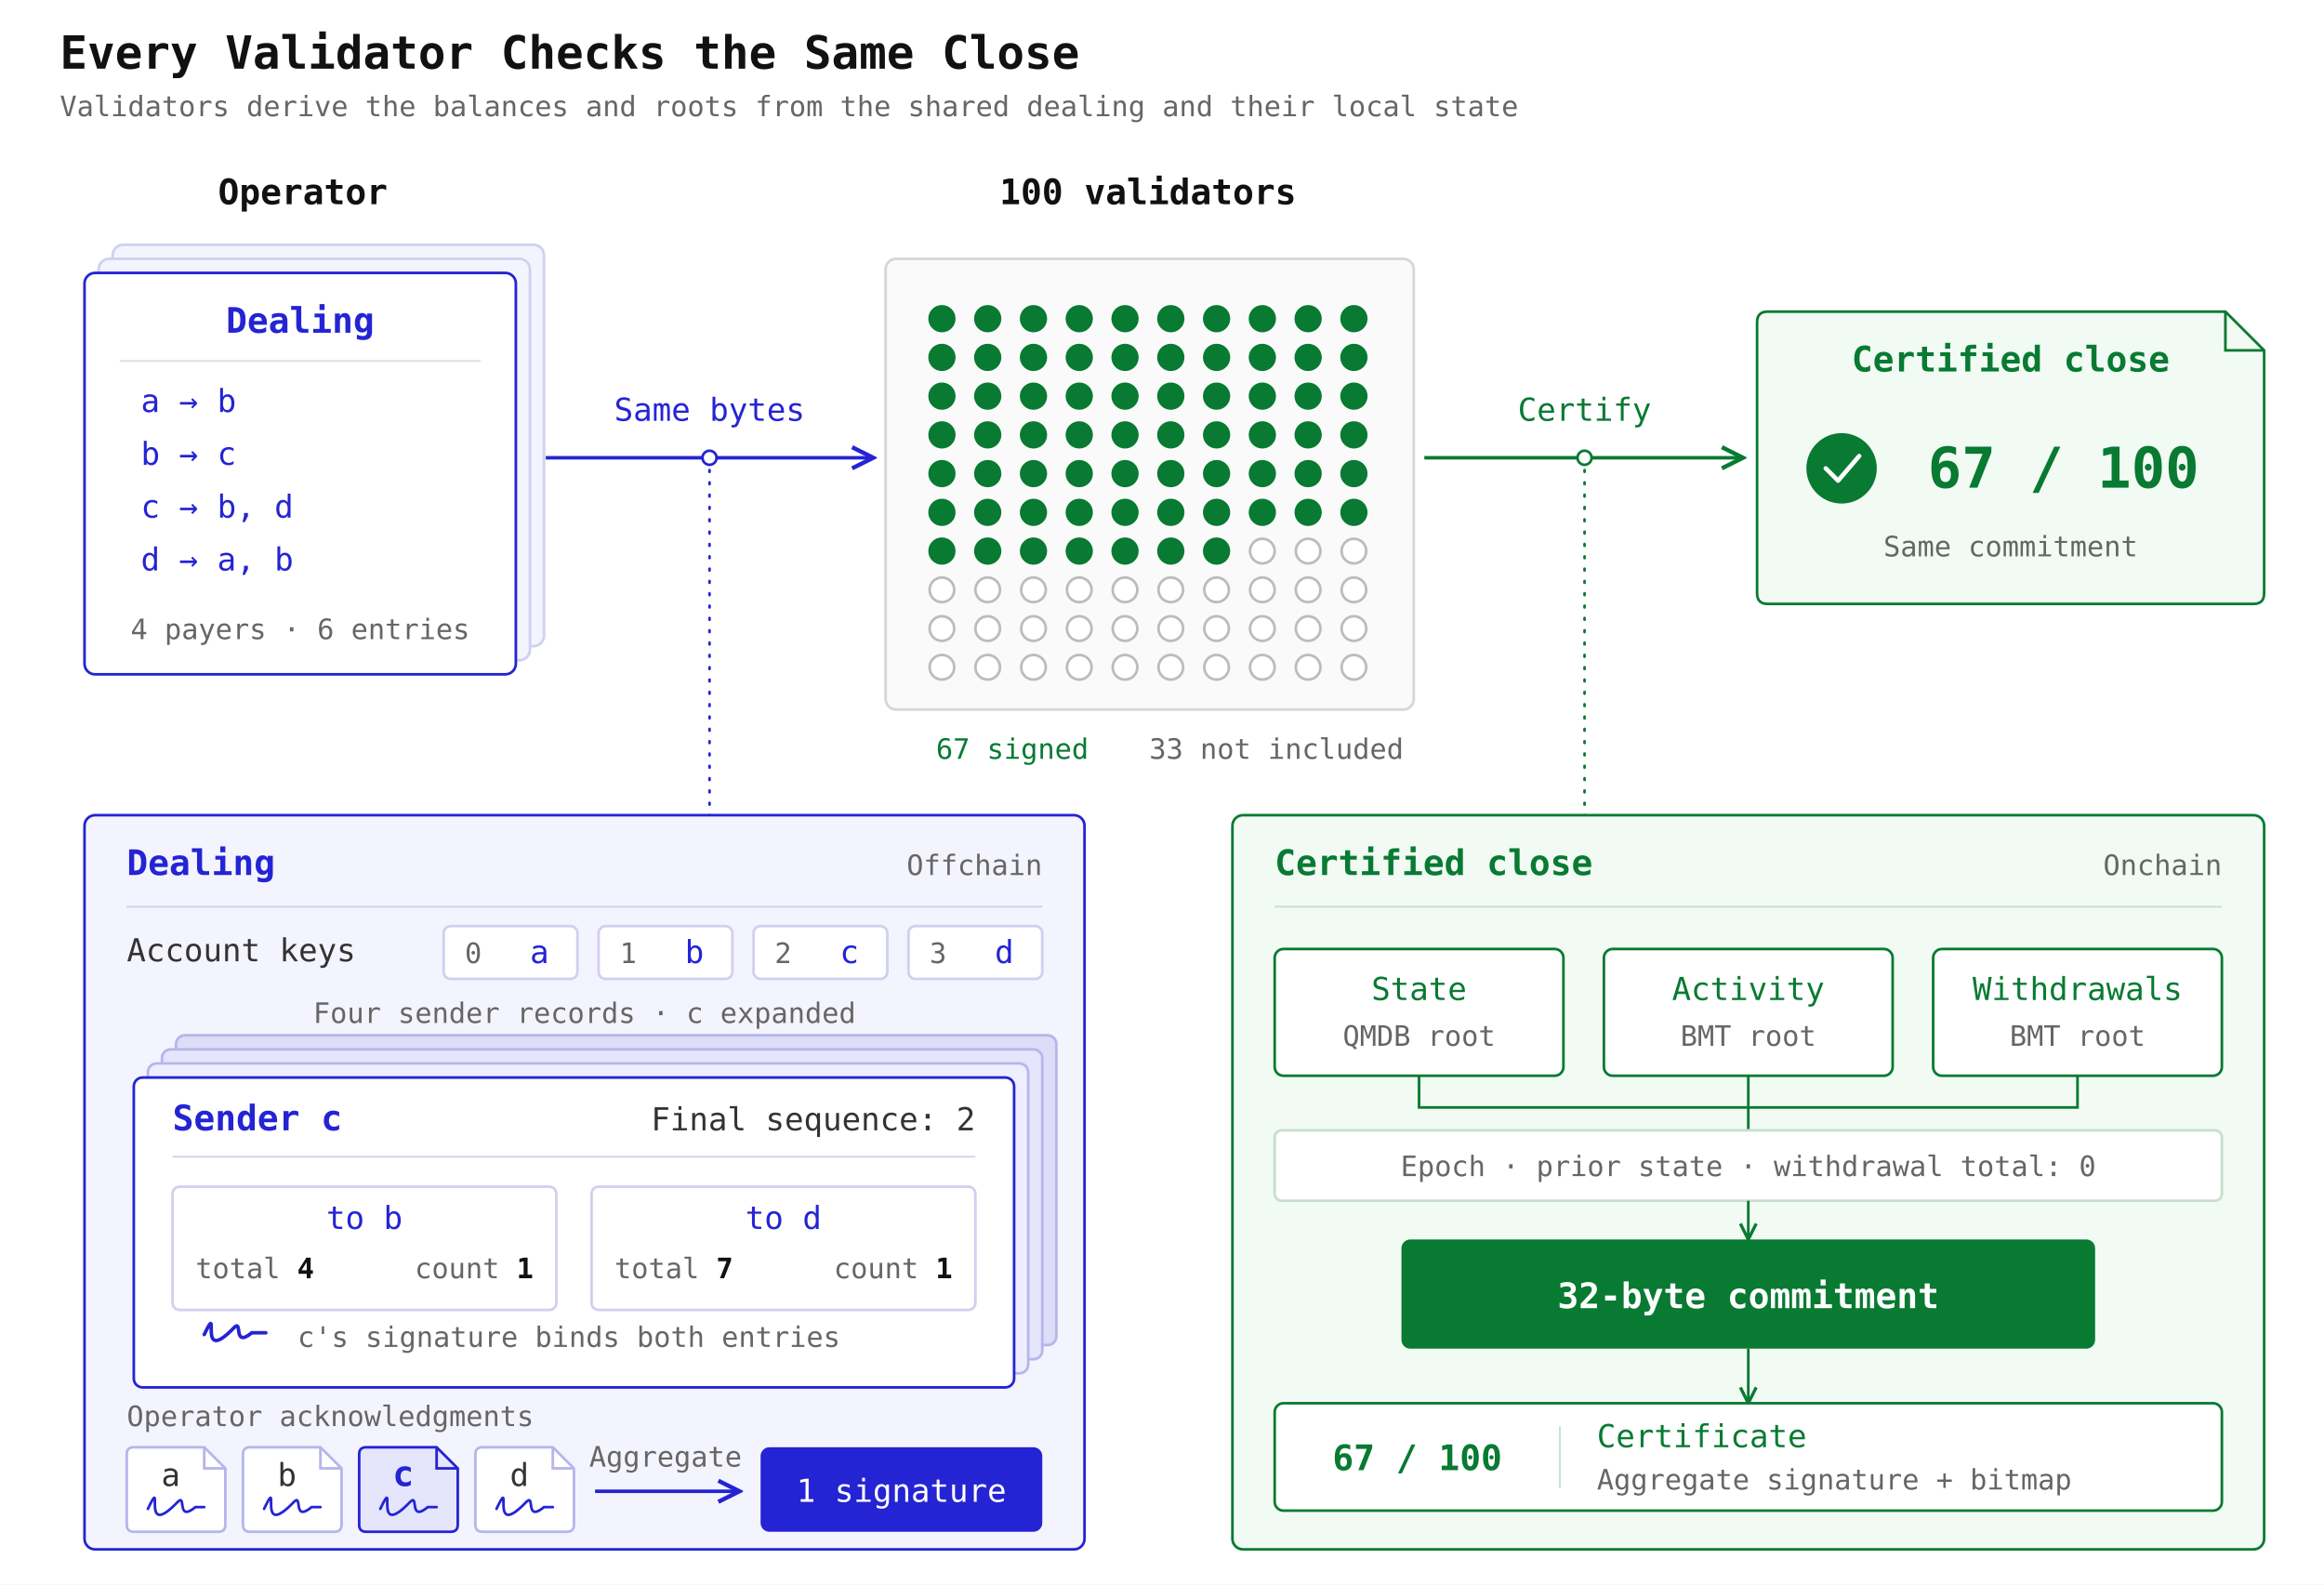
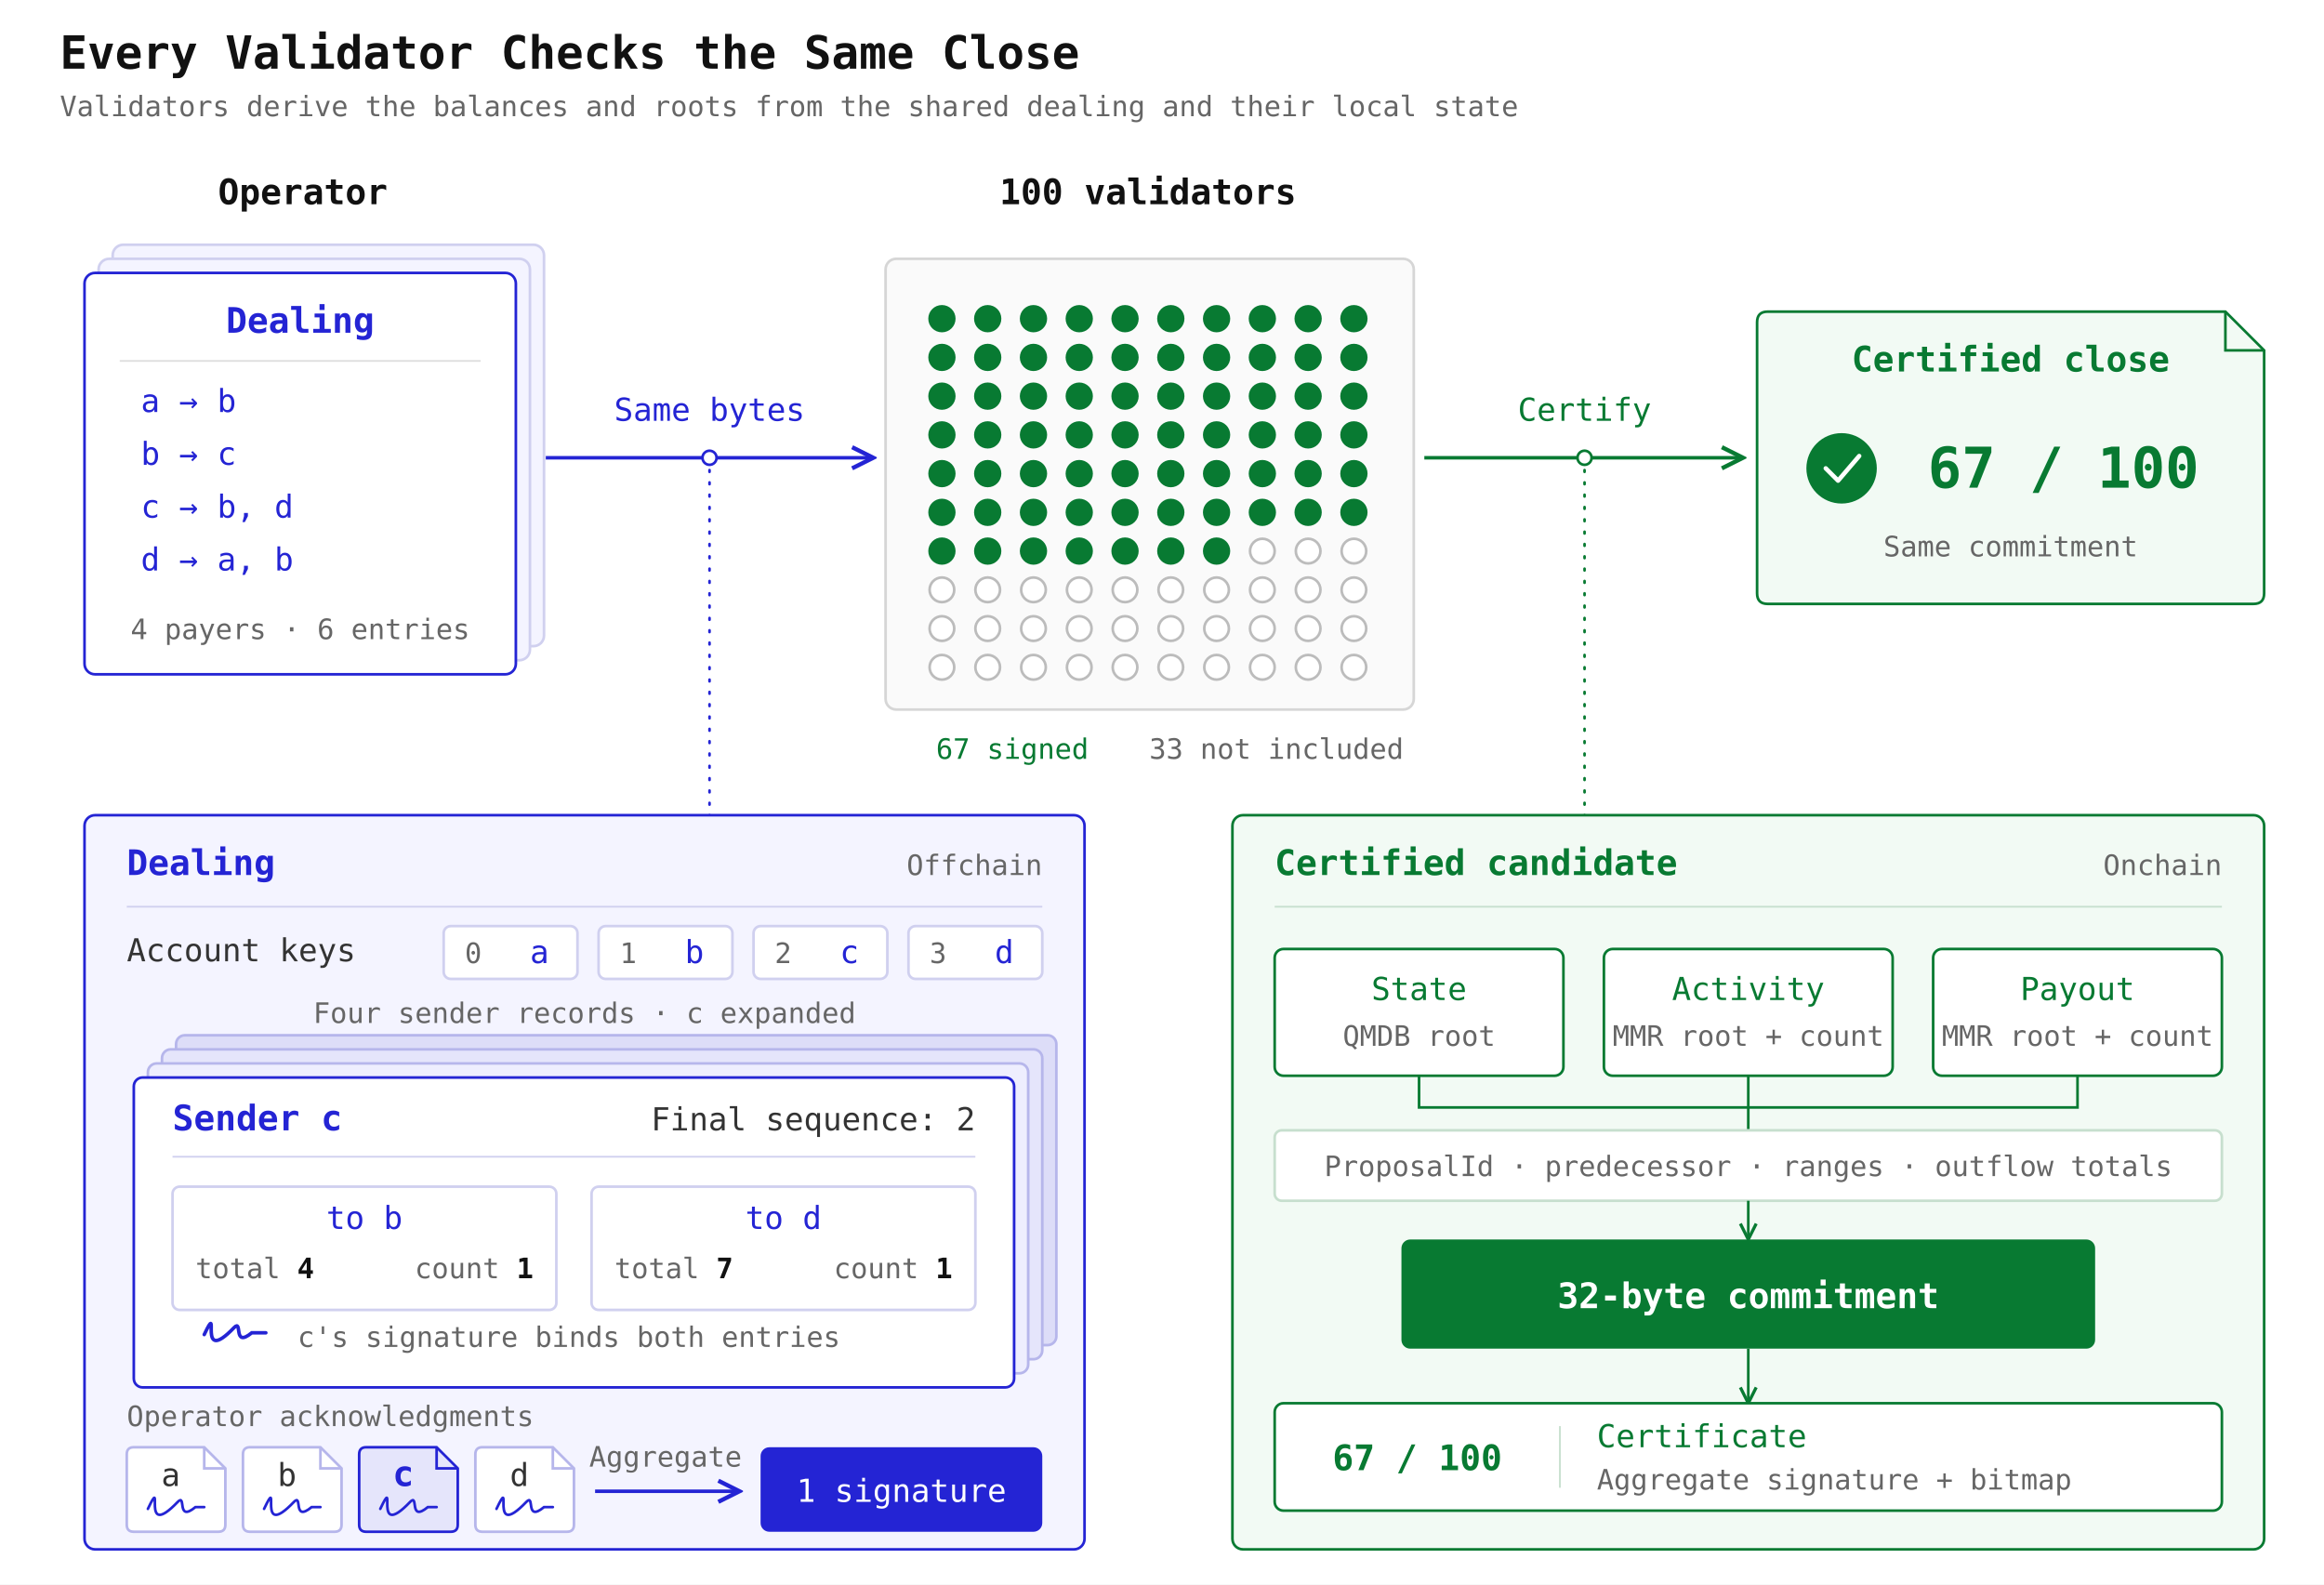
<svg xmlns="http://www.w3.org/2000/svg" viewBox="0 0 1320 900" role="img" aria-labelledby="title description">
  <rect width="1320" height="900" fill="#fff" />
  <style>
    text { font-family: ui-monospace, SFMono-Regular, Menlo, Monaco, Consolas, monospace; }
    .title { font-size: 26px; font-weight: 700; fill: #111; }
    .heading { font-size: 20px; font-weight: 700; fill: #111; }
    .label { font-size: 18px; fill: #333; }
    .note { font-size: 16px; fill: #666; }
    .center { text-anchor: middle; }
    .right { text-anchor: end; }
    .blue { fill: #2424d4; }
    .green { fill: #087a32; }
    .panel { fill: #fafafa; stroke: #d6d6d6; stroke-width: 1.5; }
    .entry { fill: #fff; stroke: #d0d0ef; stroke-width: 1.5; }
    .binding { fill: none; stroke: #087a32; stroke-width: 1.5; }
    .wire { fill: none; stroke-width: 2; }
    .broadcast { stroke: #2424d4; marker-end: url(#broadcast-arrow); }
    .vote { stroke: #087a32; marker-end: url(#vote-arrow); }
    .signed { fill: #087a32; stroke: #087a32; }
    .pending { fill: #fff; stroke: #bcbcbc; }
    .leader { fill: none; stroke-width: 1.5; stroke-dasharray: 1 6; stroke-linecap: round; }
  </style>
  <defs>
    <marker id="broadcast-arrow" markerWidth="8" markerHeight="8" refX="7" refY="4" orient="auto">
      <path d="M1 1 L7 4 L1 7" fill="none" stroke="#2424d4" stroke-width="1.2" />
    </marker>
    <marker id="vote-arrow" markerWidth="8" markerHeight="8" refX="7" refY="4" orient="auto">
      <path d="M1 1 L7 4 L1 7" fill="none" stroke="#087a32" stroke-width="1.2" />
    </marker>
    <circle id="validator" r="7" stroke-width="1.5" />
    <g id="operator-ack">
      <path d="M4 0 H44 L56 12 V44 Q56 48 52 48 H4 Q0 48 0 44 V4 Q0 0 4 0 Z" stroke-width="1.5" />
      <path d="M44 0 V12 H56" fill="none" stroke-width="1.5" />
      <path d="M12 35 C22 14 7 54 29 31 C34 26 28 43 39 34 L44 34" fill="none" stroke="#2424d4" stroke-width="1.5" stroke-linecap="round" />
    </g>
    <g id="validator-row">
      <use href="#validator" x="0" />
      <use href="#validator" x="26" />
      <use href="#validator" x="52" />
      <use href="#validator" x="78" />
      <use href="#validator" x="104" />
      <use href="#validator" x="130" />
      <use href="#validator" x="156" />
      <use href="#validator" x="182" />
      <use href="#validator" x="208" />
      <use href="#validator" x="234" />
    </g>
  </defs>
  <text class="title" x="34" y="39">Every Validator Checks the Same Close</text>
  <text class="note" x="34" y="66">Validators derive the balances and roots from the shared dealing and their local state</text>
  <text class="heading center" x="172" y="116">Operator</text>
  <rect x="64" y="139" width="245" height="228" rx="6" fill="#f4f4ff" stroke="#d0d0ef" stroke-width="1.5" />
  <rect x="56" y="147" width="245" height="228" rx="6" fill="#f4f4ff" stroke="#d0d0ef" stroke-width="1.5" />
  <rect x="48" y="155" width="245" height="228" rx="6" fill="#fff" stroke="#2424d4" stroke-width="1.5" />
  <text class="heading center blue" x="170.5" y="189">Dealing</text>
  <path d="M68 205 H273" stroke="#dedede" />
  <text class="label blue" x="80" y="234">a → b</text>
  <text class="label blue" x="80" y="264">b → c</text>
  <text class="label blue" x="80" y="294">c → b, d</text>
  <text class="label blue" x="80" y="324">d → a, b</text>
  <text class="note center" x="170.5" y="363">4 payers · 6 entries</text>
  <path class="wire broadcast" d="M310 260 H496" />
  <text class="label center blue" x="403" y="239">Same bytes</text>
  <text class="heading center" x="652" y="116">100 validators</text>
  <rect class="panel" x="503" y="147" width="300" height="256" rx="6" />
  <g class="signed" transform="translate(535 181)">
    <use href="#validator-row" y="0" />
    <use href="#validator-row" y="22" />
    <use href="#validator-row" y="44" />
    <use href="#validator-row" y="66" />
    <use href="#validator-row" y="88" />
    <use href="#validator-row" y="110" />
  </g>
  <g transform="translate(535 313)">
    <use class="signed" href="#validator" x="0" />
    <use class="signed" href="#validator" x="26" />
    <use class="signed" href="#validator" x="52" />
    <use class="signed" href="#validator" x="78" />
    <use class="signed" href="#validator" x="104" />
    <use class="signed" href="#validator" x="130" />
    <use class="signed" href="#validator" x="156" />
    <use class="pending" href="#validator" x="182" />
    <use class="pending" href="#validator" x="208" />
    <use class="pending" href="#validator" x="234" />
  </g>
  <g class="pending" transform="translate(535 335)">
    <use href="#validator-row" y="0" />
    <use href="#validator-row" y="22" />
    <use href="#validator-row" y="44" />
  </g>
  <text class="note center green" x="575" y="431">67 signed</text>
  <text class="note center" x="725" y="431">33 not included</text>
  <path class="wire vote" d="M809 260 H990" />
  <text class="label center green" x="900" y="239">Certify</text>
  <path d="M1004 177 H1264 L1286 199 V337 Q1286 343 1280 343 H1004 Q998 343 998 337 V183 Q998 177 1004 177 Z" fill="#f2faf4" stroke="#087a32" stroke-width="1.5" />
  <path d="M1264 177 V199 H1286" fill="none" stroke="#087a32" stroke-width="1.5" />
  <text class="heading center green" x="1142" y="211">Certified close</text>
  <circle cx="1046" cy="266" r="20" fill="#087a32" />
  <path d="M1037 266 L1044 273 L1056 259" fill="none" stroke="#fff" stroke-width="2.5" stroke-linecap="round" stroke-linejoin="round" />
  <text class="center green" x="1172" y="277" style="font-size:32px; font-weight:700;">67 / 100</text>
  <text class="note center" x="1142" y="316">Same commitment</text>
  <path class="leader" d="M403 260 V463" stroke="#2424d4" />
  <circle cx="403" cy="260" r="4" fill="#fff" stroke="#2424d4" stroke-width="1.5" />
  <rect x="48" y="463" width="568" height="417" rx="6" fill="#f4f4ff" stroke="#2424d4" stroke-width="1.5" />
  <text class="heading blue" x="72" y="497">Dealing</text>
  <text class="note right" x="592" y="497">Offchain</text>
  <path d="M72 515 H592" stroke="#d0d0ef" />
  <text class="label" x="72" y="546">Account keys</text>
  <rect class="entry" x="252" y="526" width="76" height="30" rx="4" />
  <text class="note" x="264" y="547">0</text>
  <text class="label blue" x="301" y="547">a</text>
  <rect class="entry" x="340" y="526" width="76" height="30" rx="4" />
  <text class="note" x="352" y="547">1</text>
  <text class="label blue" x="389" y="547">b</text>
  <rect class="entry" x="428" y="526" width="76" height="30" rx="4" />
  <text class="note" x="440" y="547">2</text>
  <text class="label blue" x="477" y="547">c</text>
  <rect class="entry" x="516" y="526" width="76" height="30" rx="4" />
  <text class="note" x="528" y="547">3</text>
  <text class="label blue" x="565" y="547">d</text>
  <text class="note center" x="332" y="581">Four sender records · c expanded</text>
  <rect x="100" y="588" width="500" height="176" rx="5" fill="#ddddf8" stroke="#b6b6eb" stroke-width="1.5" />
  <rect x="92" y="596" width="500" height="176" rx="5" fill="#e5e5fb" stroke="#b6b6eb" stroke-width="1.5" />
  <rect x="84" y="604" width="500" height="176" rx="5" fill="#eeeefe" stroke="#b6b6eb" stroke-width="1.5" />
  <rect x="76" y="612" width="500" height="176" rx="5" fill="#fff" stroke="#2424d4" stroke-width="1.5" />
  <text class="heading blue" x="98" y="642">Sender c</text>
  <text class="label right" x="554" y="642">Final sequence: 2</text>
  <path d="M98 657 H554" stroke="#d0d0ef" />
  <rect class="entry" x="98" y="674" width="218" height="70" rx="4" />
  <text class="label center blue" x="207" y="698">to b</text>
  <text class="note" x="111" y="726">total <tspan fill="#111" font-weight="700">4</tspan>
  </text>
  <text class="note right" x="303" y="726">count <tspan fill="#111" font-weight="700">1</tspan>
  </text>
  <rect class="entry" x="336" y="674" width="218" height="70" rx="4" />
  <text class="label center blue" x="445" y="698">to d</text>
  <text class="note" x="349" y="726">total <tspan fill="#111" font-weight="700">7</tspan>
  </text>
  <text class="note right" x="541" y="726">count <tspan fill="#111" font-weight="700">1</tspan>
  </text>
  <path d="M116 758 C126 737 111 777 133 754 C138 749 132 766 143 757 L151 757" fill="none" stroke="#2424d4" stroke-width="2" stroke-linecap="round" />
  <text class="note" x="169" y="765">c's signature binds both entries</text>
  <text class="note" x="72" y="810">Operator acknowledgments</text>
  <g transform="translate(72 822)">
    <use href="#operator-ack" fill="#fff" stroke="#b6b6eb" />
    <text class="label center" x="25" y="22">a</text>
  </g>
  <g transform="translate(138 822)">
    <use href="#operator-ack" fill="#fff" stroke="#b6b6eb" />
    <text class="label center" x="25" y="22">b</text>
  </g>
  <g transform="translate(204 822)">
    <use href="#operator-ack" fill="#e5e5fb" stroke="#2424d4" />
    <text class="heading center blue" x="25" y="22">c</text>
  </g>
  <g transform="translate(270 822)">
    <use href="#operator-ack" fill="#fff" stroke="#b6b6eb" />
    <text class="label center" x="25" y="22">d</text>
  </g>
  <text class="note center" x="378" y="833">Aggregate</text>
  <path class="wire broadcast" d="M338 847 H420" />
  <rect x="432" y="822" width="160" height="48" rx="5" fill="#2424d4" />
  <text class="label center" x="512" y="853" style="fill:#fff;">1 signature</text>
  <path class="leader" d="M900 260 V463" stroke="#087a32" />
  <circle cx="900" cy="260" r="4" fill="#fff" stroke="#087a32" stroke-width="1.5" />
  <rect x="700" y="463" width="586" height="417" rx="6" fill="#f2faf4" stroke="#087a32" stroke-width="1.5" />
-   <text class="heading green" x="724" y="497">Certified close</text>
+   <text class="heading green" x="724" y="497">Certified candidate</text>
  <text class="note right" x="1262" y="497">Onchain</text>
  <path d="M724 515 H1262" stroke="#c7dfce" />
  <rect x="724" y="539" width="164" height="72" rx="5" fill="#fff" stroke="#087a32" stroke-width="1.5" />
  <text class="label center green" x="806" y="568">State</text>
  <text class="note center" x="806" y="594">QMDB root</text>
  <rect x="911" y="539" width="164" height="72" rx="5" fill="#fff" stroke="#087a32" stroke-width="1.5" />
  <text class="label center green" x="993" y="568">Activity</text>
-   <text class="note center" x="993" y="594">BMT root</text>
+   <text class="note center" x="993" y="594">MMR root + count</text>
  <rect x="1098" y="539" width="164" height="72" rx="5" fill="#fff" stroke="#087a32" stroke-width="1.5" />
-   <text class="label center green" x="1180" y="568">Withdrawals</text>
-   <text class="note center" x="1180" y="594">BMT root</text>
+   <text class="label center green" x="1180" y="568">Payout</text>
+   <text class="note center" x="1180" y="594">MMR root + count</text>
  <path class="binding" d="M806 611 V629 H1180 V611 M993 611 V642" />
  <rect x="724" y="642" width="538" height="40" rx="4" fill="#fff" stroke="#c7dfce" stroke-width="1.5" />
-   <text class="note center" x="993" y="668">Epoch · prior state · withdrawal total: 0</text>
+   <text class="note center" x="993" y="668">ProposalId · predecessor · ranges · outflow totals</text>
  <path class="binding" d="M993 682 V704" marker-end="url(#vote-arrow)" />
  <rect x="796" y="704" width="394" height="62" rx="5" fill="#087a32" />
  <text class="heading center" x="993" y="743" style="fill:#fff;">32-byte commitment</text>
  <path class="binding" d="M993 766 V797" marker-end="url(#vote-arrow)" />
  <rect x="724" y="797" width="538" height="61" rx="5" fill="#fff" stroke="#087a32" stroke-width="1.5" />
  <text class="heading center green" x="805" y="835">67 / 100</text>
  <path d="M886 810 V845" stroke="#c7dfce" />
  <text class="label green" x="907" y="822">Certificate</text>
  <text class="note" x="907" y="846">Aggregate signature + bitmap</text>
</svg>
